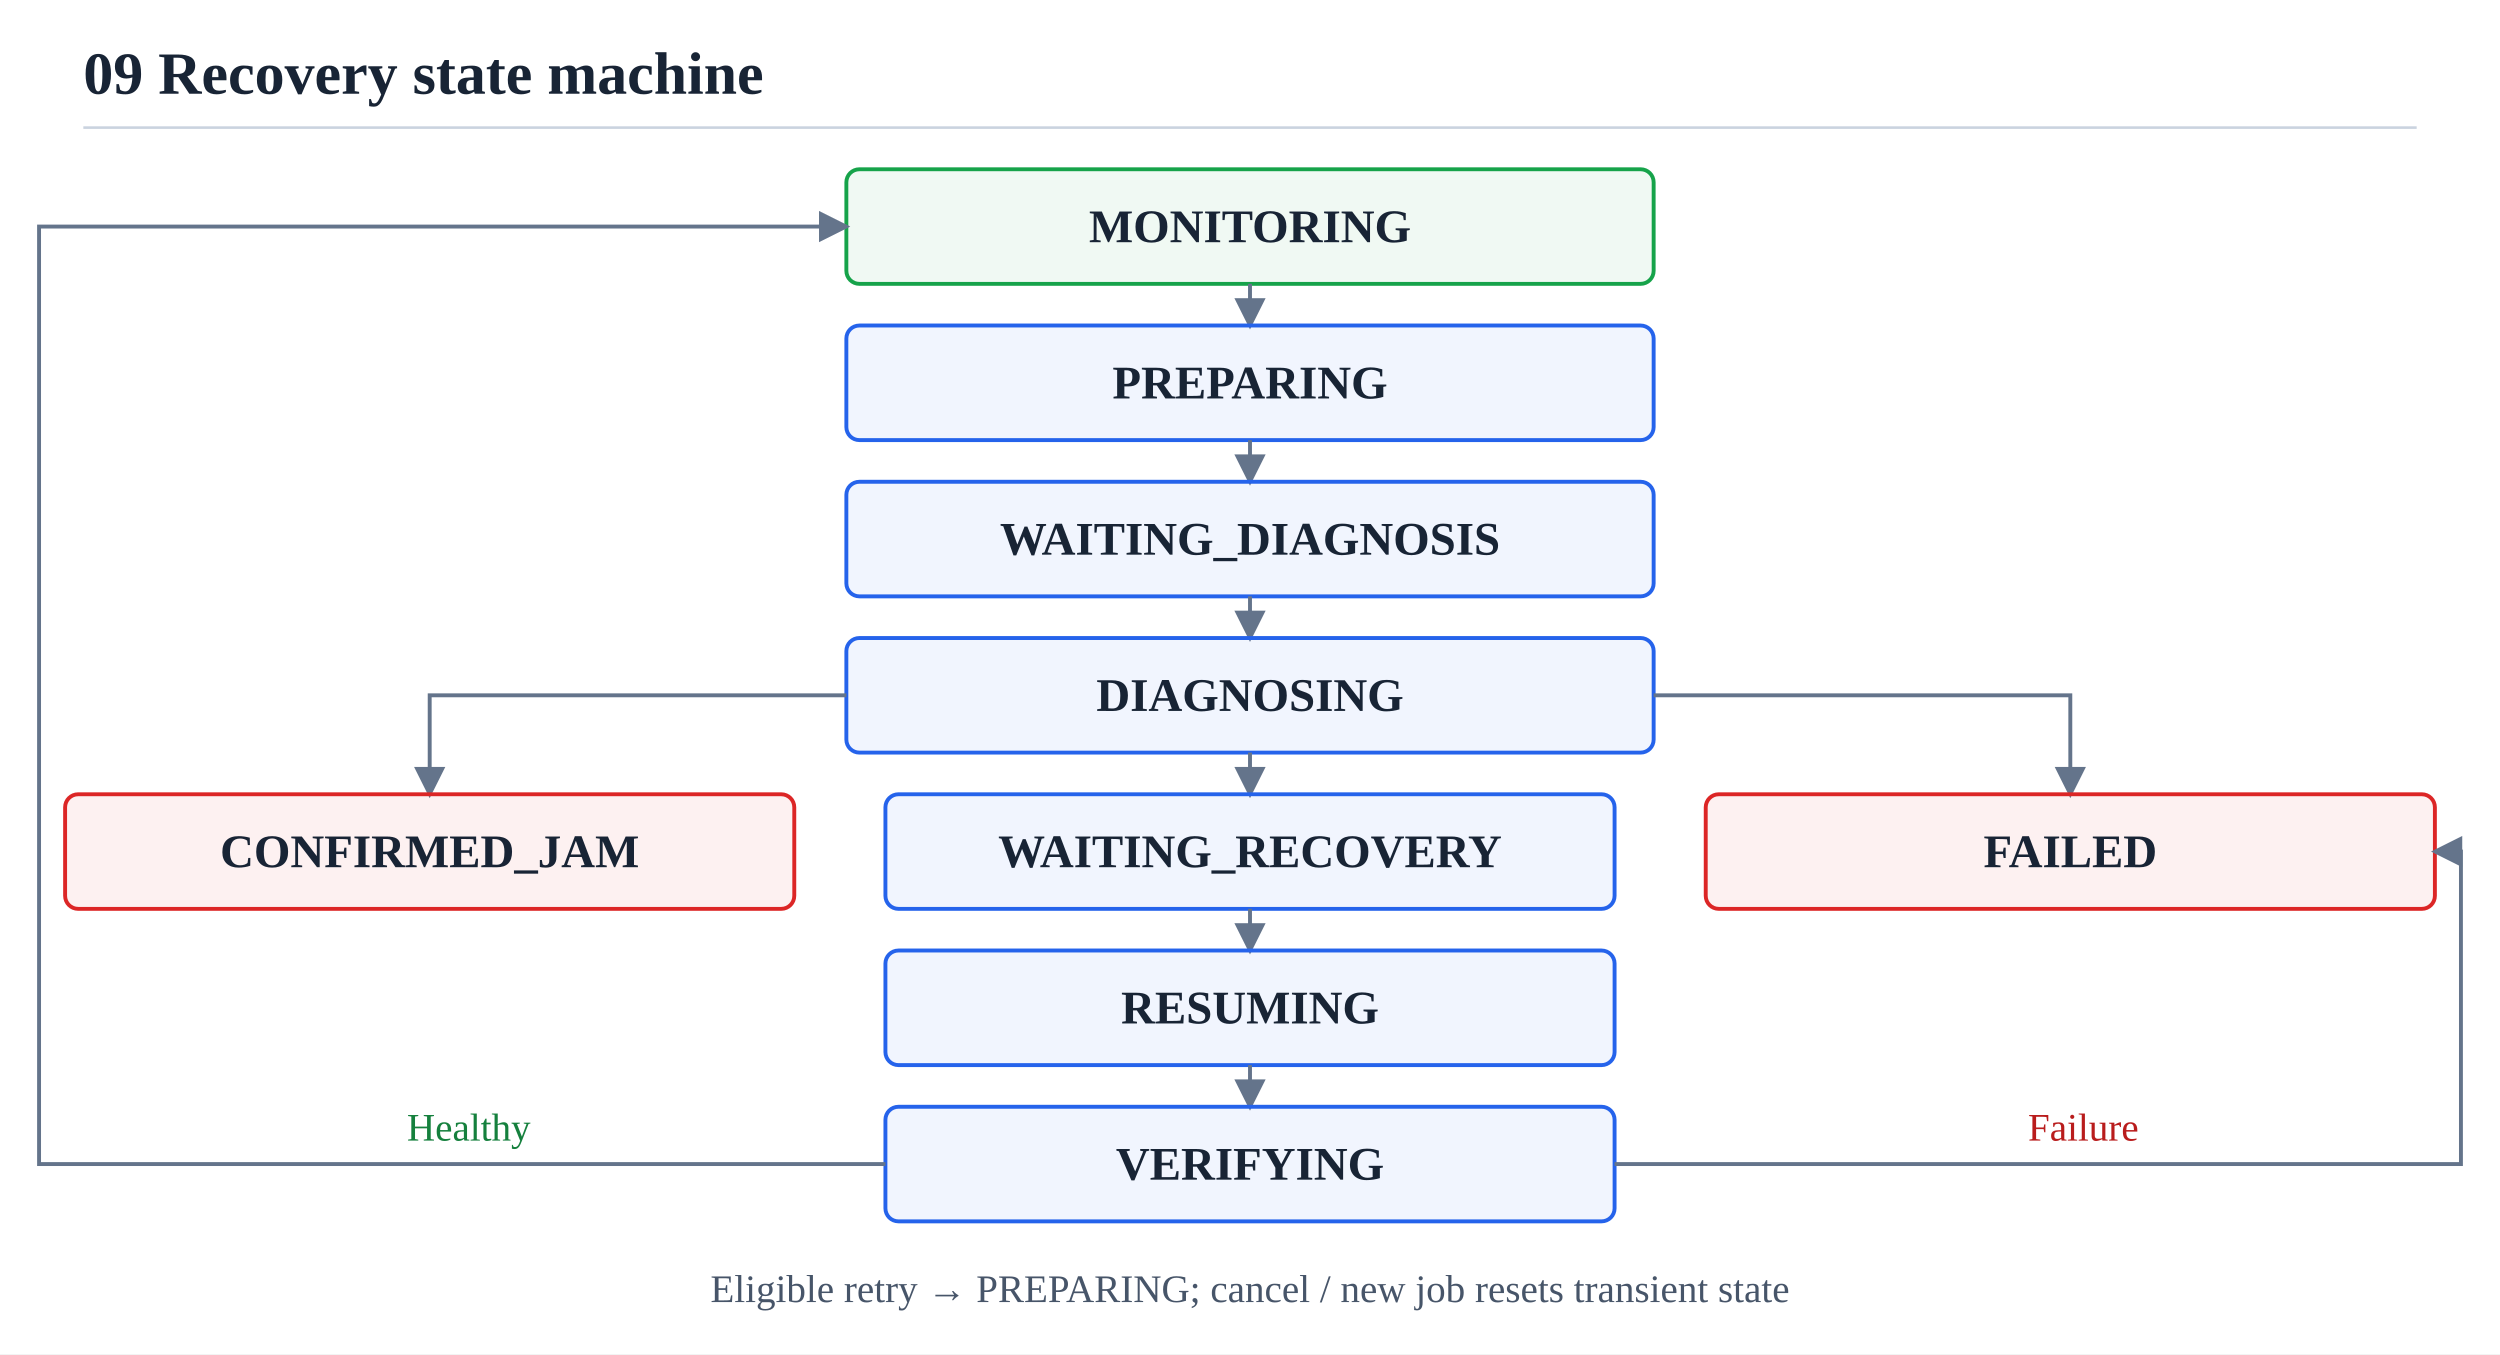
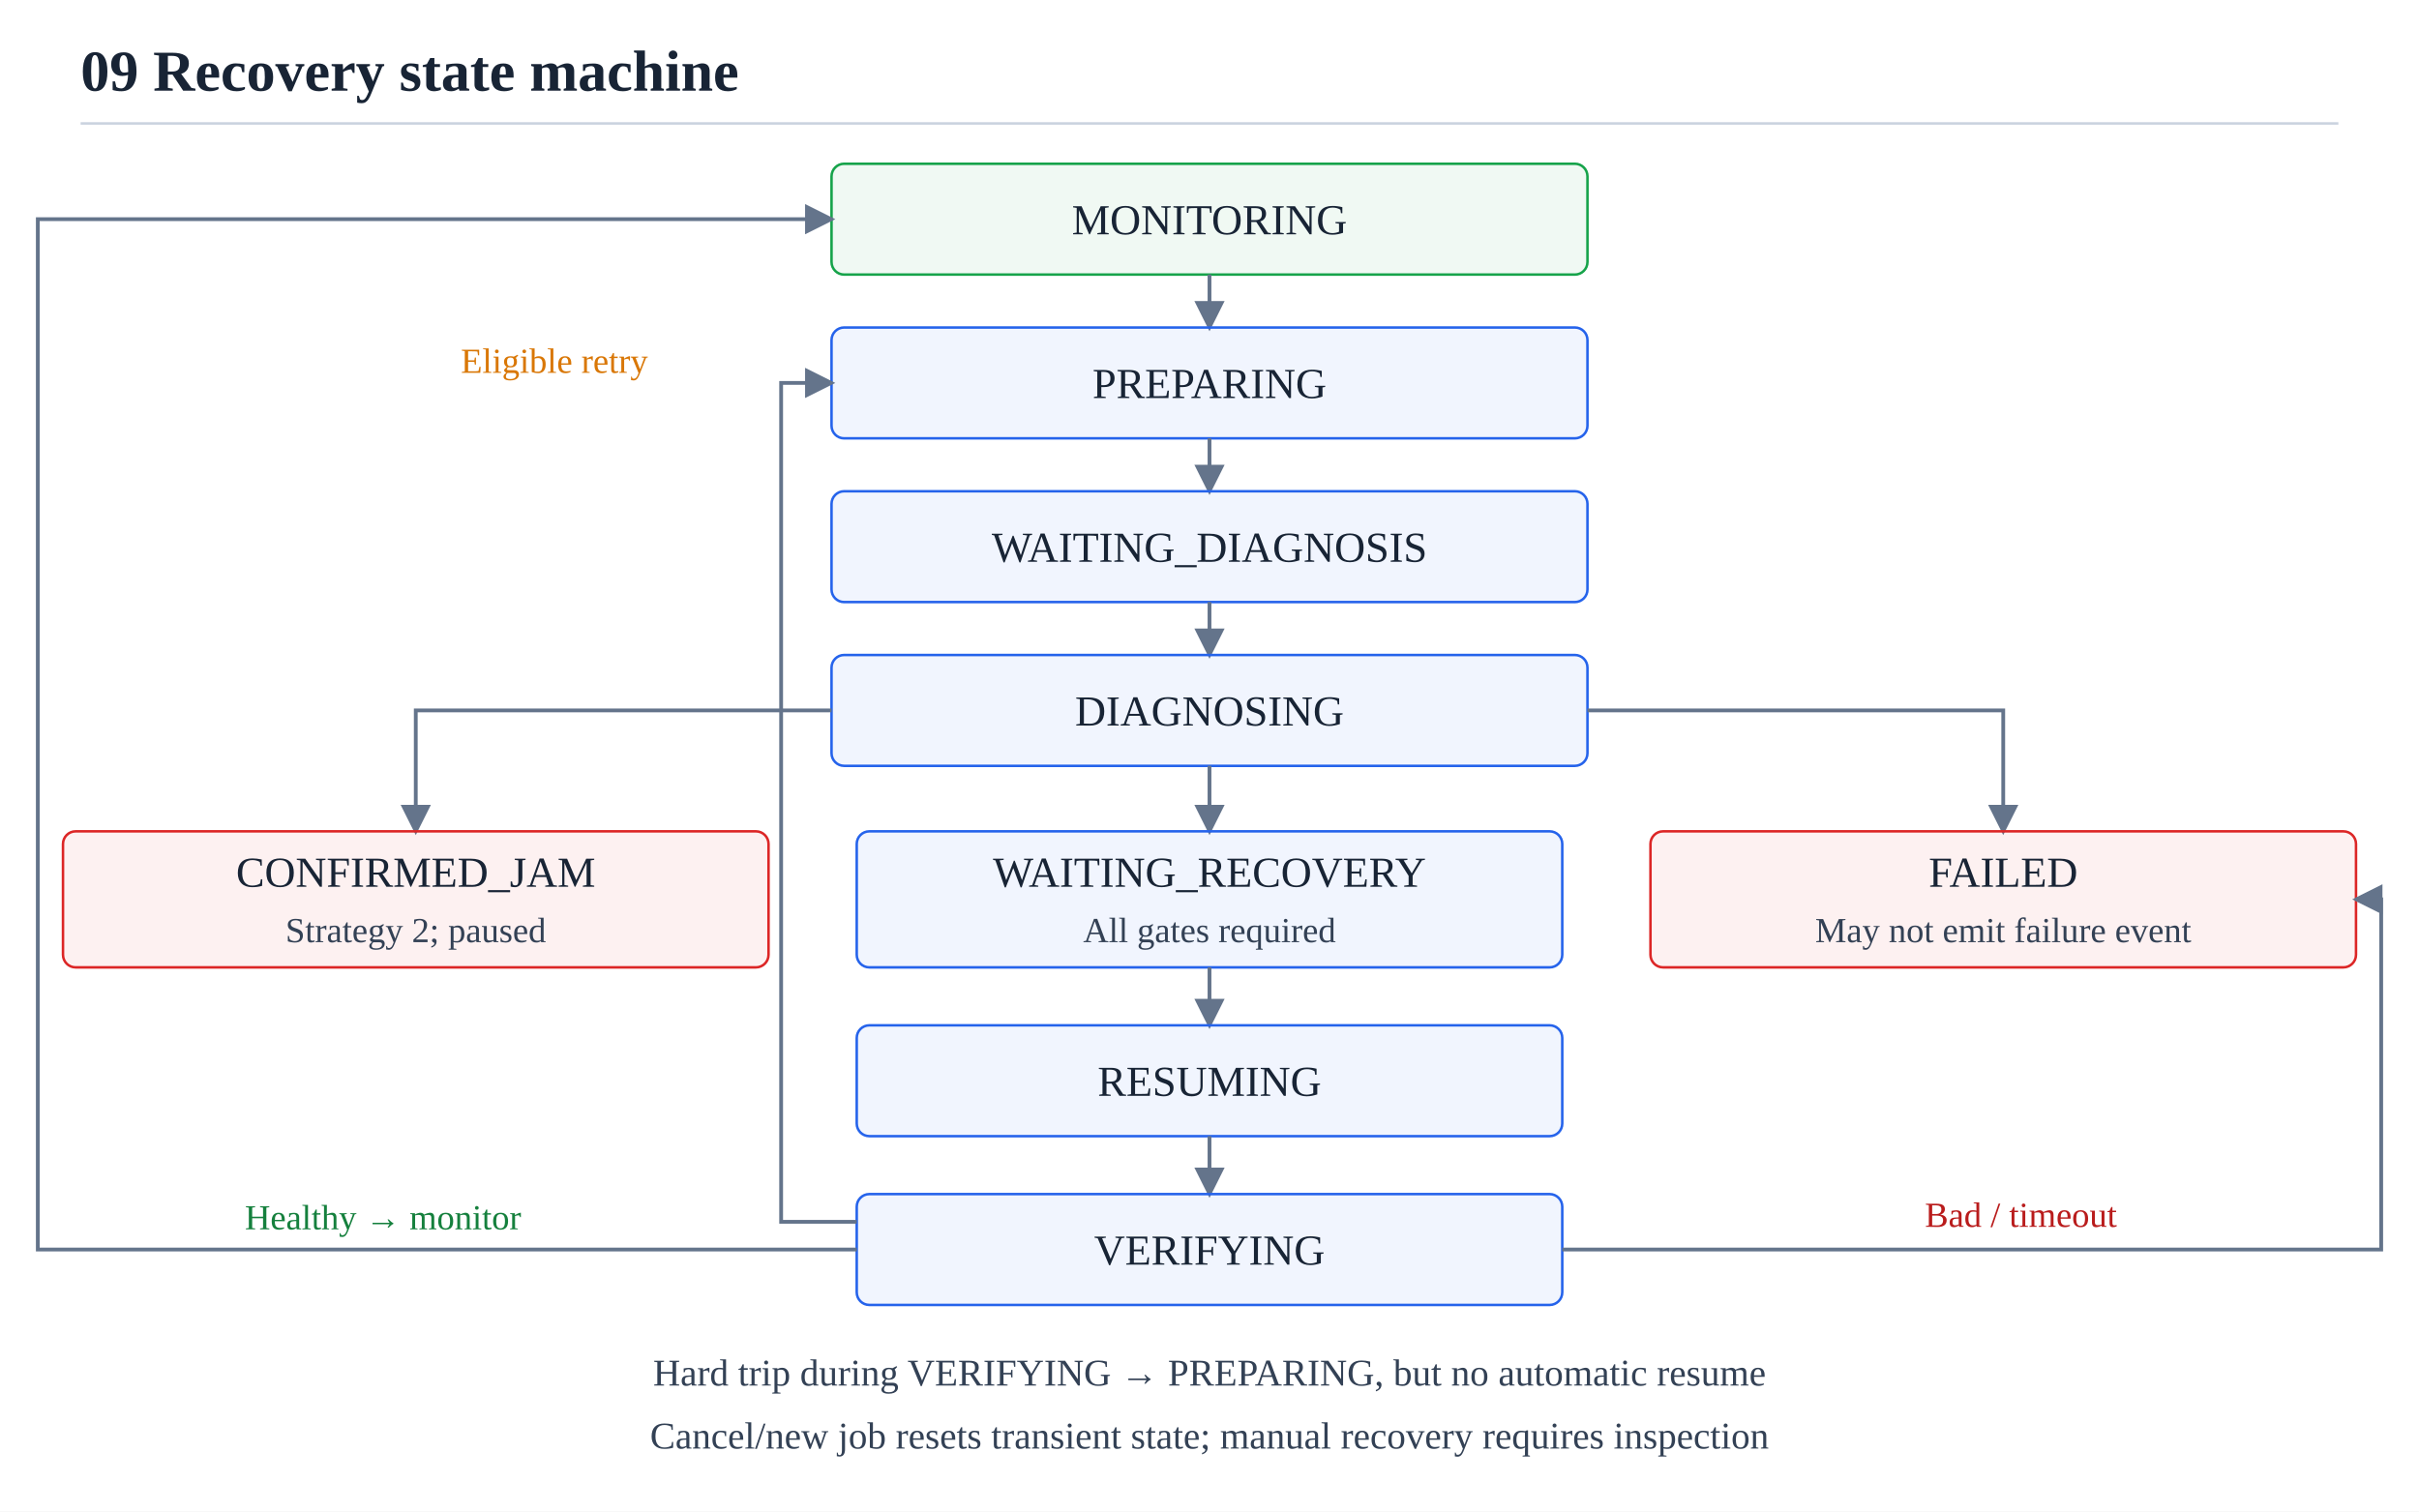
- <svg xmlns="http://www.w3.org/2000/svg" viewBox="0 0 960 520" role="img" aria-label="09  Recovery state machine">
+ <svg xmlns="http://www.w3.org/2000/svg" viewBox="0 0 960 600" role="img" aria-label="09  Recovery state machine">
  <defs>
    <marker id="a" markerWidth="8" markerHeight="8" refX="7" refY="4" orient="auto">
      <path d="M0 0L8 4L0 8Z" fill="#64748b" />
    </marker>
  </defs>
-   <rect width="960" height="520" fill="#fff" />
-   <g font-family="Times New Roman, SimSun, Noto Serif CJK SC, serif" fill="#182435">
-     <text x="32" y="36" font-size="23" font-weight="bold">09  Recovery state machine</text>
+   <rect width="960" height="600" fill="#fff" />
+   <g font-family="Times New Roman, SimSun, Noto Serif CJK SC, serif">
+     <text x="32" y="36" font-size="23" font-weight="bold" fill="#182435">09  Recovery state machine</text>
    <path d="M32 49H928" stroke="#cad3df" />
-     <rect x="325" y="65" width="310" height="44" rx="5" stroke="#16a34a" stroke-width="1.5" fill="#16a34a" fill-opacity=".065" />
-     <text x="480" y="93" text-anchor="middle" font-size="18" font-weight="bold">MONITORING</text>
-     <path d="M480 109V125" fill="none" stroke="#64748b" stroke-width="1.5" marker-end="url(#a)" />
-     <rect x="325" y="125" width="310" height="44" rx="5" stroke="#2563eb" stroke-width="1.5" fill="#2563eb" fill-opacity=".065" />
-     <text x="480" y="153" text-anchor="middle" font-size="18" font-weight="bold">PREPARING</text>
-     <path d="M480 169V185" fill="none" stroke="#64748b" stroke-width="1.5" marker-end="url(#a)" />
-     <rect x="325" y="185" width="310" height="44" rx="5" stroke="#2563eb" stroke-width="1.5" fill="#2563eb" fill-opacity=".065" />
-     <text x="480" y="213" text-anchor="middle" font-size="18" font-weight="bold">WAITING_DIAGNOSIS</text>
-     <path d="M480 229V245" fill="none" stroke="#64748b" stroke-width="1.5" marker-end="url(#a)" />
-     <rect x="325" y="245" width="310" height="44" rx="5" stroke="#2563eb" stroke-width="1.5" fill="#2563eb" fill-opacity=".065" />
-     <text x="480" y="273" text-anchor="middle" font-size="18" font-weight="bold">DIAGNOSING</text>
-     <path d="M325 267H165V305" fill="none" stroke="#64748b" stroke-width="1.5" marker-end="url(#a)" />
-     <path d="M635 267H795V305" fill="none" stroke="#64748b" stroke-width="1.5" marker-end="url(#a)" />
-     <path d="M480 289V305" fill="none" stroke="#64748b" stroke-width="1.5" marker-end="url(#a)" />
-     <rect x="25" y="305" width="280" height="44" rx="5" stroke="#dc2626" stroke-width="1.5" fill="#dc2626" fill-opacity=".065" />
-     <text x="165" y="333" text-anchor="middle" font-size="18" font-weight="bold">CONFIRMED_JAM</text>
-     <rect x="340" y="305" width="280" height="44" rx="5" stroke="#2563eb" stroke-width="1.5" fill="#2563eb" fill-opacity=".065" />
-     <text x="480" y="333" text-anchor="middle" font-size="18" font-weight="bold">WAITING_RECOVERY</text>
-     <rect x="655" y="305" width="280" height="44" rx="5" stroke="#dc2626" stroke-width="1.5" fill="#dc2626" fill-opacity=".065" />
-     <text x="795" y="333" text-anchor="middle" font-size="18" font-weight="bold">FAILED</text>
-     <path d="M480 349V365" fill="none" stroke="#64748b" stroke-width="1.5" marker-end="url(#a)" />
-     <rect x="340" y="365" width="280" height="44" rx="5" stroke="#2563eb" stroke-width="1.5" fill="#2563eb" fill-opacity=".065" />
-     <text x="480" y="393" text-anchor="middle" font-size="18" font-weight="bold">RESUMING</text>
-     <path d="M480 409V425" fill="none" stroke="#64748b" stroke-width="1.5" marker-end="url(#a)" />
-     <rect x="340" y="425" width="280" height="44" rx="5" stroke="#2563eb" stroke-width="1.5" fill="#2563eb" fill-opacity=".065" />
-     <text x="480" y="453" text-anchor="middle" font-size="18" font-weight="bold">VERIFYING</text>
-     <path d="M340 447H15V87H325" fill="none" stroke="#64748b" stroke-width="1.5" marker-end="url(#a)" />
-     <path d="M620 447H945V327H935" fill="none" stroke="#64748b" stroke-width="1.5" marker-end="url(#a)" />
-     <text x="180" y="438" font-size="15" fill="#15803d" text-anchor="middle">Healthy</text>
-     <text x="800" y="438" font-size="15" fill="#b91c1c" text-anchor="middle">Failure</text>
-     <text x="480" y="500" font-size="15" fill="#475569" text-anchor="middle">Eligible retry → PREPARING; cancel / new job resets transient state</text>
+     <rect x="330" y="65" width="300" height="44" rx="5" stroke="#16a34a" fill="#16a34a" fill-opacity=".065" />
+     <text x="480" y="93" text-anchor="middle" font-size="17" fill="#182435">MONITORING</text>
+     <path d="M480 109V130" fill="none" stroke="#64748b" stroke-width="1.5" marker-end="url(#a)" />
+     <rect x="330" y="130" width="300" height="44" rx="5" stroke="#2563eb" fill="#2563eb" fill-opacity=".065" />
+     <text x="480" y="158" text-anchor="middle" font-size="17" fill="#182435">PREPARING</text>
+     <path d="M480 174V195" fill="none" stroke="#64748b" stroke-width="1.5" marker-end="url(#a)" />
+     <rect x="330" y="195" width="300" height="44" rx="5" stroke="#2563eb" fill="#2563eb" fill-opacity=".065" />
+     <text x="480" y="223" text-anchor="middle" font-size="17" fill="#182435">WAITING_DIAGNOSIS</text>
+     <path d="M480 239V260" fill="none" stroke="#64748b" stroke-width="1.5" marker-end="url(#a)" />
+     <rect x="330" y="260" width="300" height="44" rx="5" stroke="#2563eb" fill="#2563eb" fill-opacity=".065" />
+     <text x="480" y="288" text-anchor="middle" font-size="17" fill="#182435">DIAGNOSING</text>
+     <path d="M330 282H165V330" fill="none" stroke="#64748b" stroke-width="1.5" marker-end="url(#a)" />
+     <path d="M480 304V330" fill="none" stroke="#64748b" stroke-width="1.5" marker-end="url(#a)" />
+     <path d="M630 282H795V330" fill="none" stroke="#64748b" stroke-width="1.5" marker-end="url(#a)" />
+     <rect x="25" y="330" width="280" height="54" rx="5" stroke="#dc2626" fill="#dc2626" fill-opacity=".065" />
+     <text x="165" y="352" text-anchor="middle" font-size="17" fill="#182435">CONFIRMED_JAM</text>
+     <text x="165" y="374" text-anchor="middle" font-size="14" fill="#334155">Strategy 2; paused</text>
+     <rect x="340" y="330" width="280" height="54" rx="5" stroke="#2563eb" fill="#2563eb" fill-opacity=".065" />
+     <text x="480" y="352" text-anchor="middle" font-size="17" fill="#182435">WAITING_RECOVERY</text>
+     <text x="480" y="374" text-anchor="middle" font-size="14" fill="#334155">All gates required</text>
+     <rect x="655" y="330" width="280" height="54" rx="5" stroke="#dc2626" fill="#dc2626" fill-opacity=".065" />
+     <text x="795" y="352" text-anchor="middle" font-size="17" fill="#182435">FAILED</text>
+     <text x="795" y="374" text-anchor="middle" font-size="14" fill="#334155">May not emit failure event</text>
+     <path d="M480 384V407" fill="none" stroke="#64748b" stroke-width="1.5" marker-end="url(#a)" />
+     <rect x="340" y="407" width="280" height="44" rx="5" stroke="#2563eb" fill="#2563eb" fill-opacity=".065" />
+     <text x="480" y="435" text-anchor="middle" font-size="17" fill="#182435">RESUMING</text>
+     <path d="M480 451V474" fill="none" stroke="#64748b" stroke-width="1.5" marker-end="url(#a)" />
+     <rect x="340" y="474" width="280" height="44" rx="5" stroke="#2563eb" fill="#2563eb" fill-opacity=".065" />
+     <text x="480" y="502" text-anchor="middle" font-size="17" fill="#182435">VERIFYING</text>
+     <path d="M340 496H15V87H330" fill="none" stroke="#64748b" stroke-width="1.5" marker-end="url(#a)" />
+     <path d="M620 496H945V357H935" fill="none" stroke="#64748b" stroke-width="1.5" marker-end="url(#a)" />
+     <path d="M340 485H310V152H330" fill="none" stroke="#64748b" stroke-width="1.5" marker-end="url(#a)" />
+     <text x="152" y="488" text-anchor="middle" font-size="14" fill="#15803d">Healthy → monitor</text>
+     <text x="220" y="148" text-anchor="middle" font-size="14" fill="#d97706">Eligible retry</text>
+     <text x="802" y="487" text-anchor="middle" font-size="14" fill="#b91c1c">Bad / timeout</text>
+     <text x="480" y="550" text-anchor="middle" font-size="15" fill="#334155">Hard trip during VERIFYING → PREPARING, but no automatic resume</text>
+     <text x="480" y="575" text-anchor="middle" font-size="15" fill="#334155">Cancel/new job resets transient state; manual recovery requires inspection</text>
  </g>
</svg>
